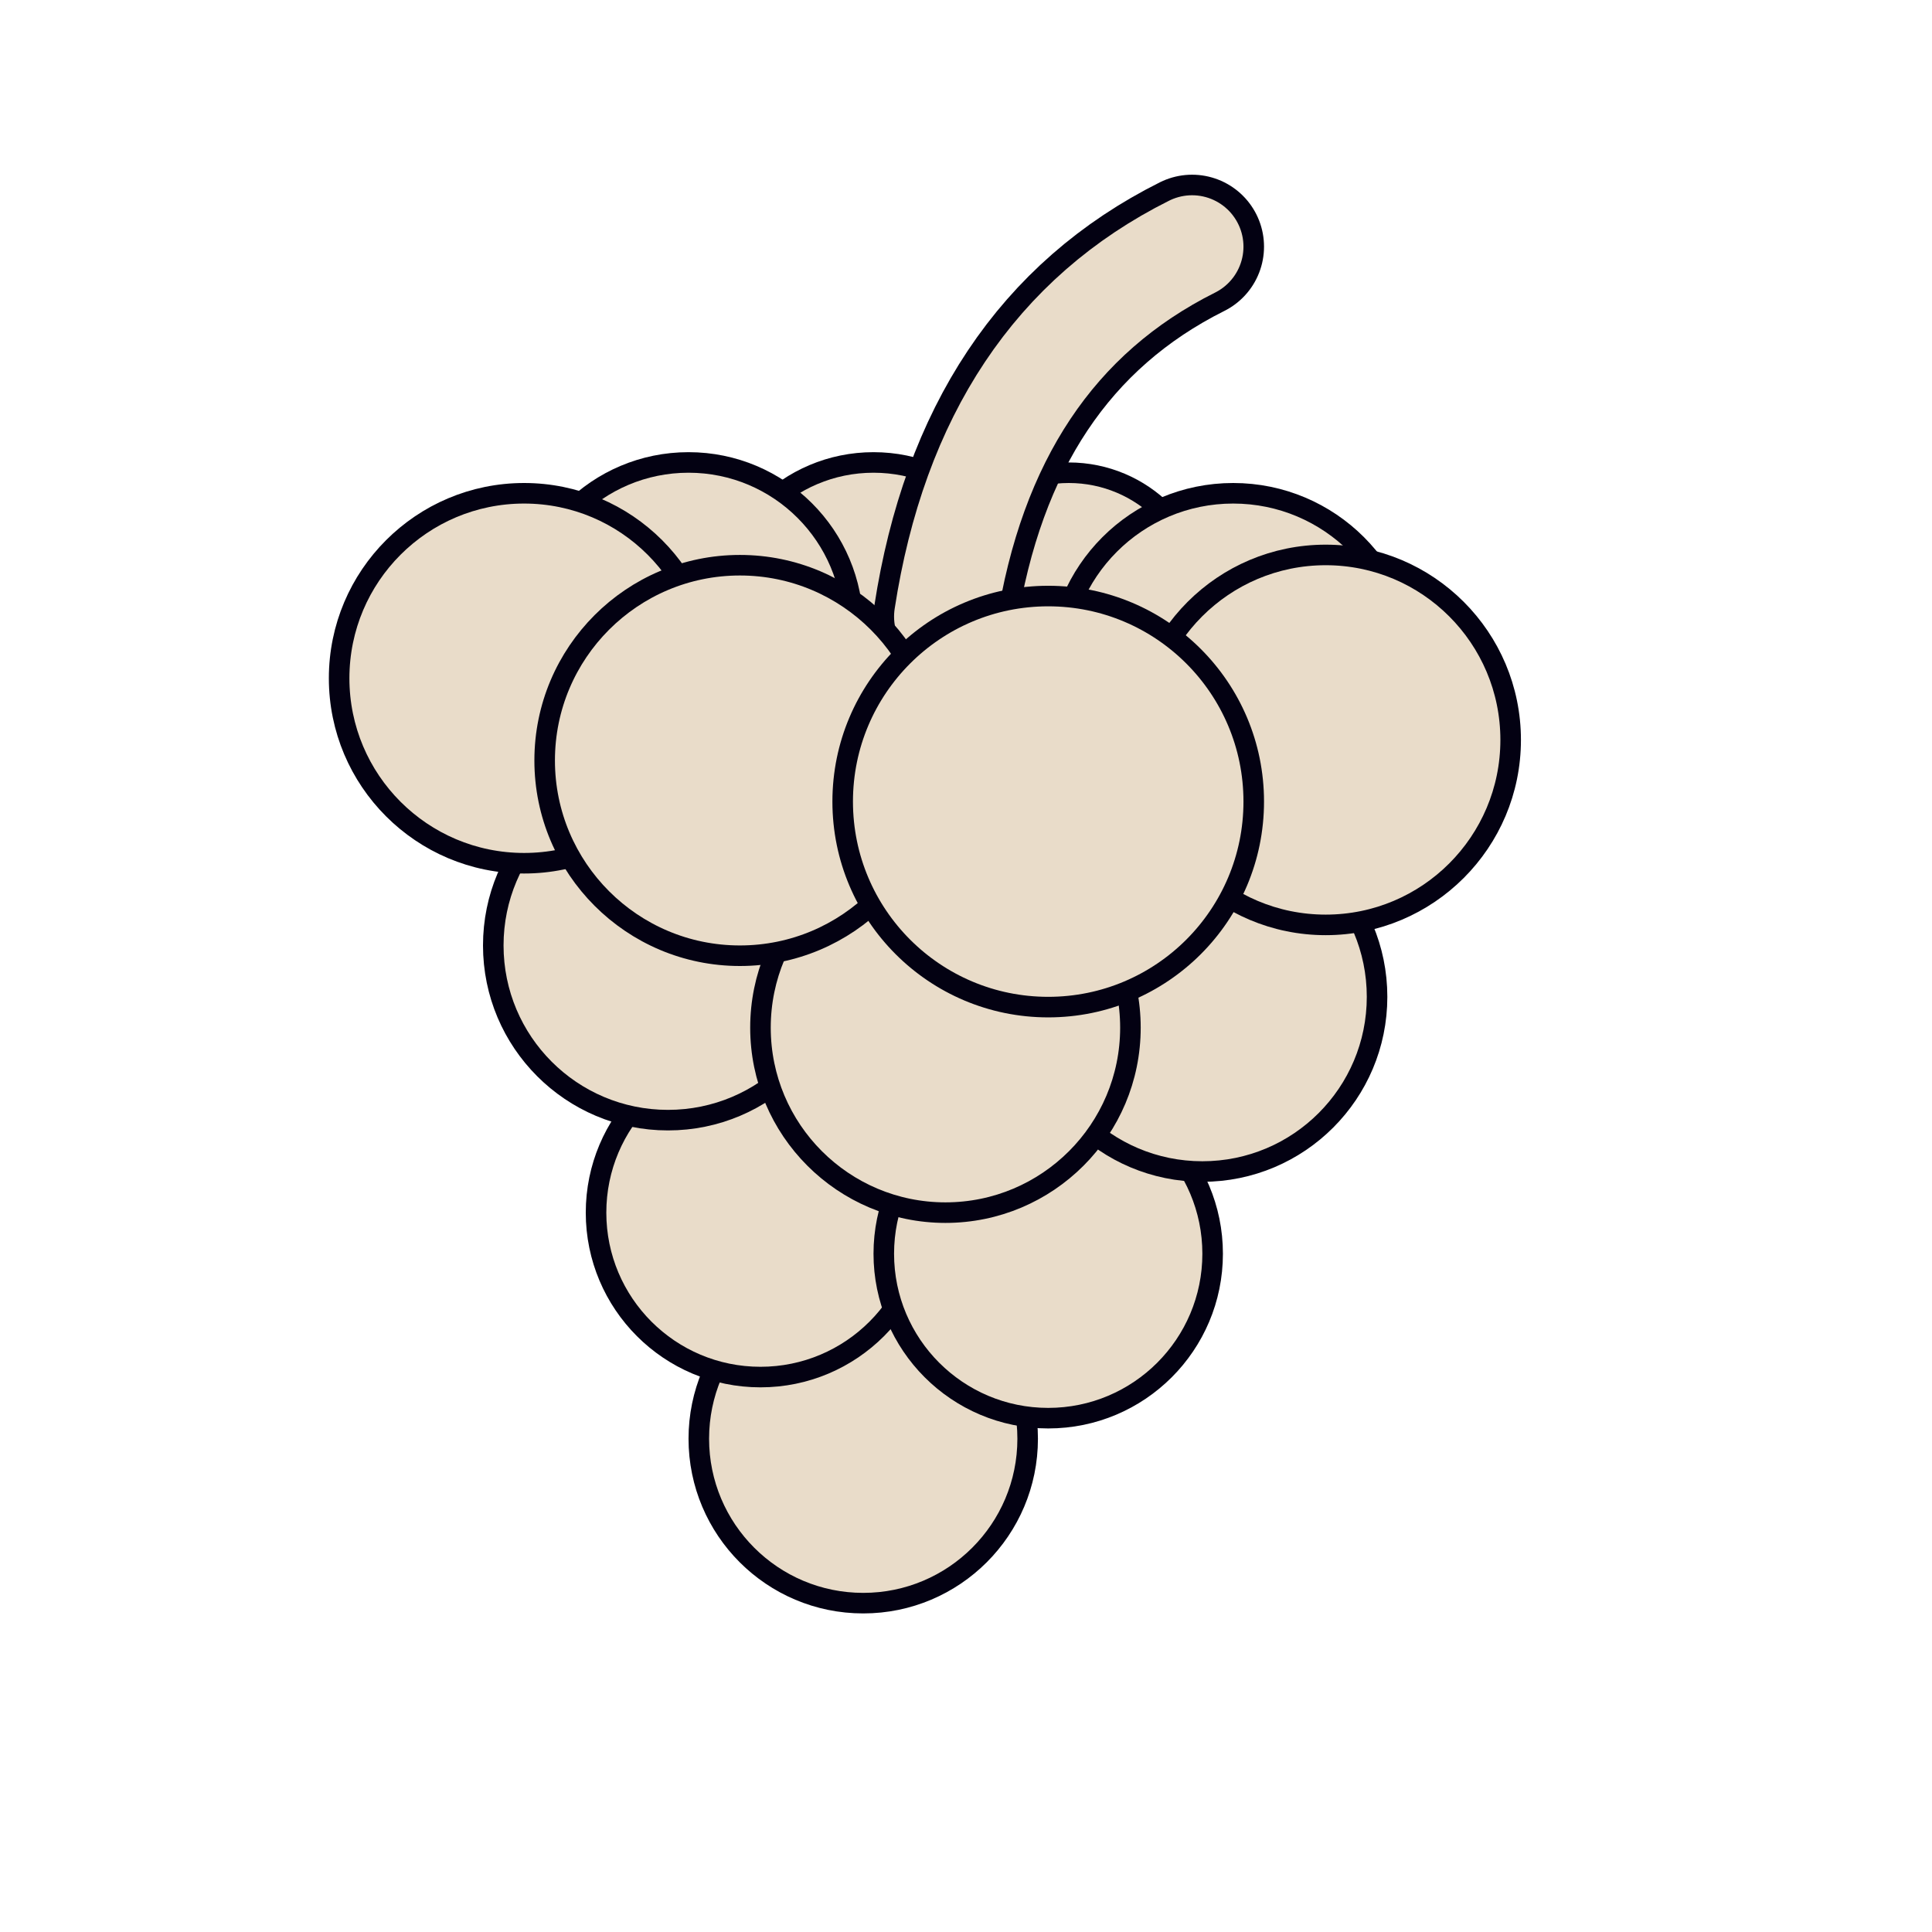
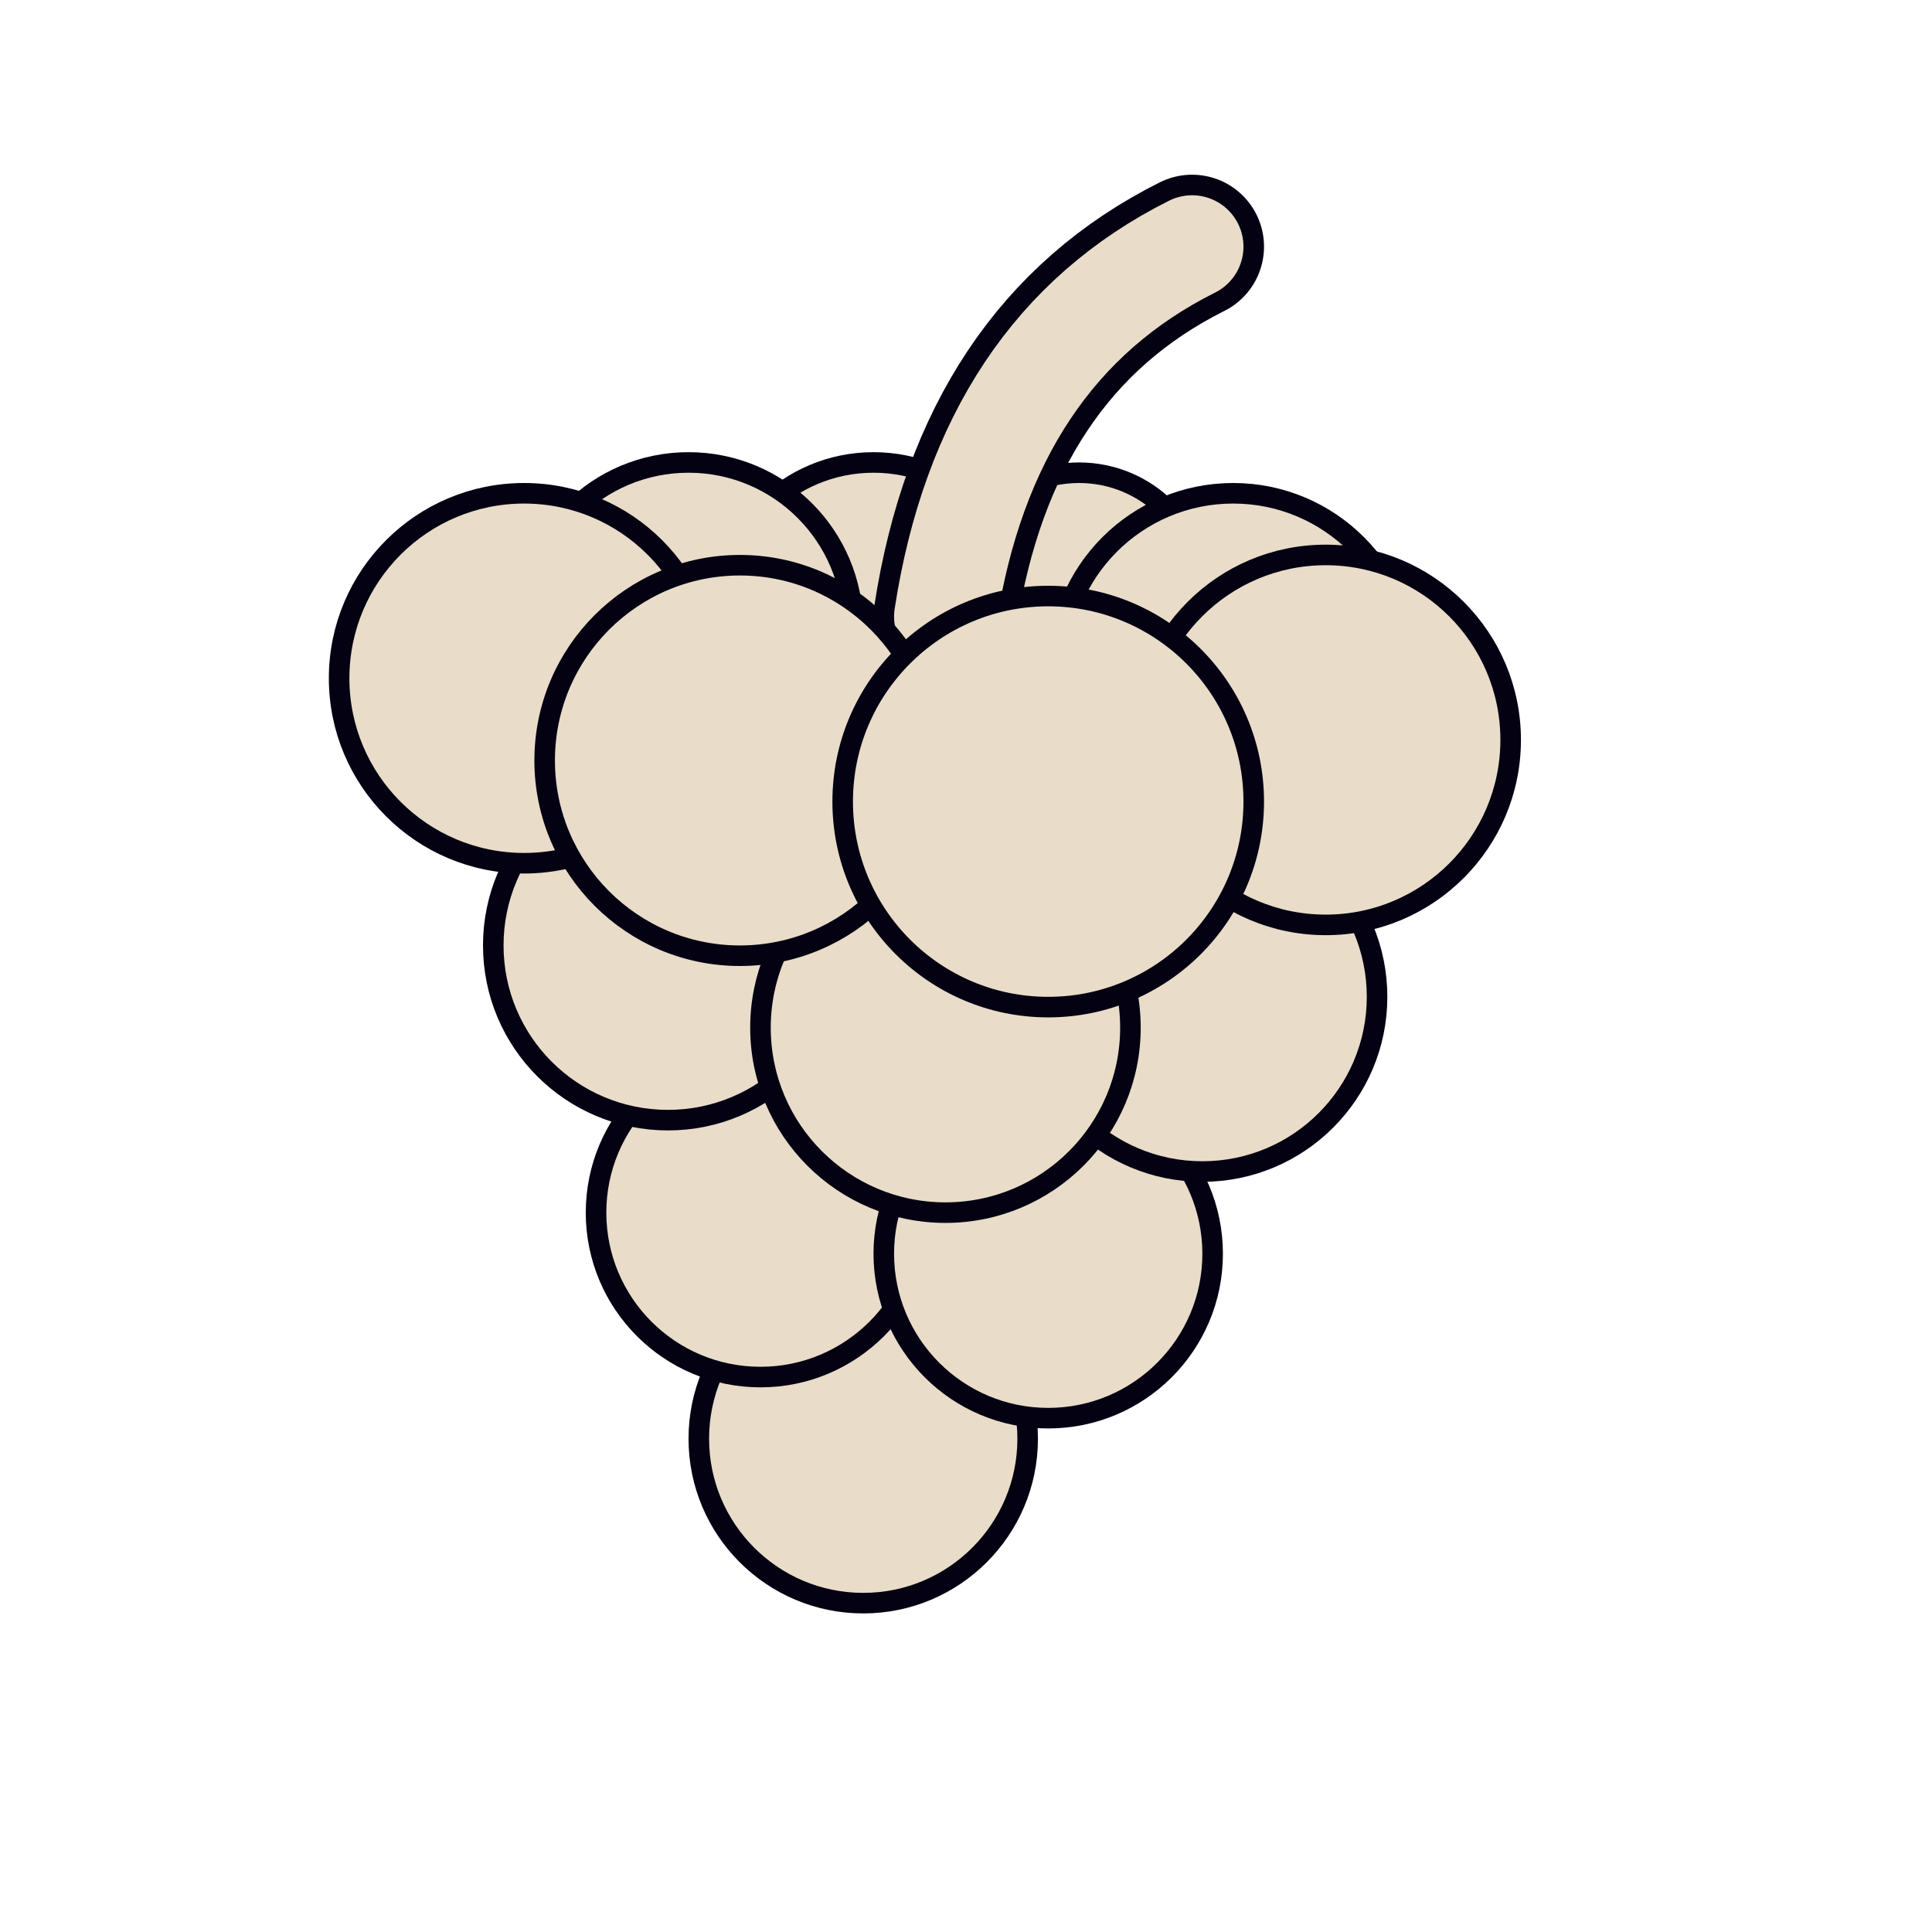
<svg xmlns="http://www.w3.org/2000/svg" width="188" height="188" viewBox="0 0 188 188" stroke="#030112" fill="#E9DCC9" stroke-linecap="round" stroke-width="2">
  <circle cx="84" cy="140" r="16" />
  <circle cx="74" cy="118" r="16" />
  <circle cx="102" cy="122" r="16" />
  <circle cx="65" cy="92" r="17" />
  <circle cx="117" cy="97" r="17" />
  <circle cx="92" cy="100" r="18" />
  <circle cx="85" cy="60" r="15" />
  <circle cx="67" cy="61" r="16" />
-   <circle cx="104" cy="59" r="13" />
+   <circle cx="105" cy="58" r="12" />
  <circle cx="120" cy="65" r="17" />
  <path fill="none" stroke-width="14" d="M 92 60 Q 96 34 116 24 " />
  <path class="opposite" fill="none" stroke="#E9DCC9" stroke-width="10" d="M 92 60 Q 96 34 116 24 " />
  <circle cx="51" cy="66" r="18" />
  <circle cx="72" cy="74" r="19" />
  <circle cx="129" cy="72" r="18" />
  <circle cx="102" cy="78" r="20" />
</svg>
